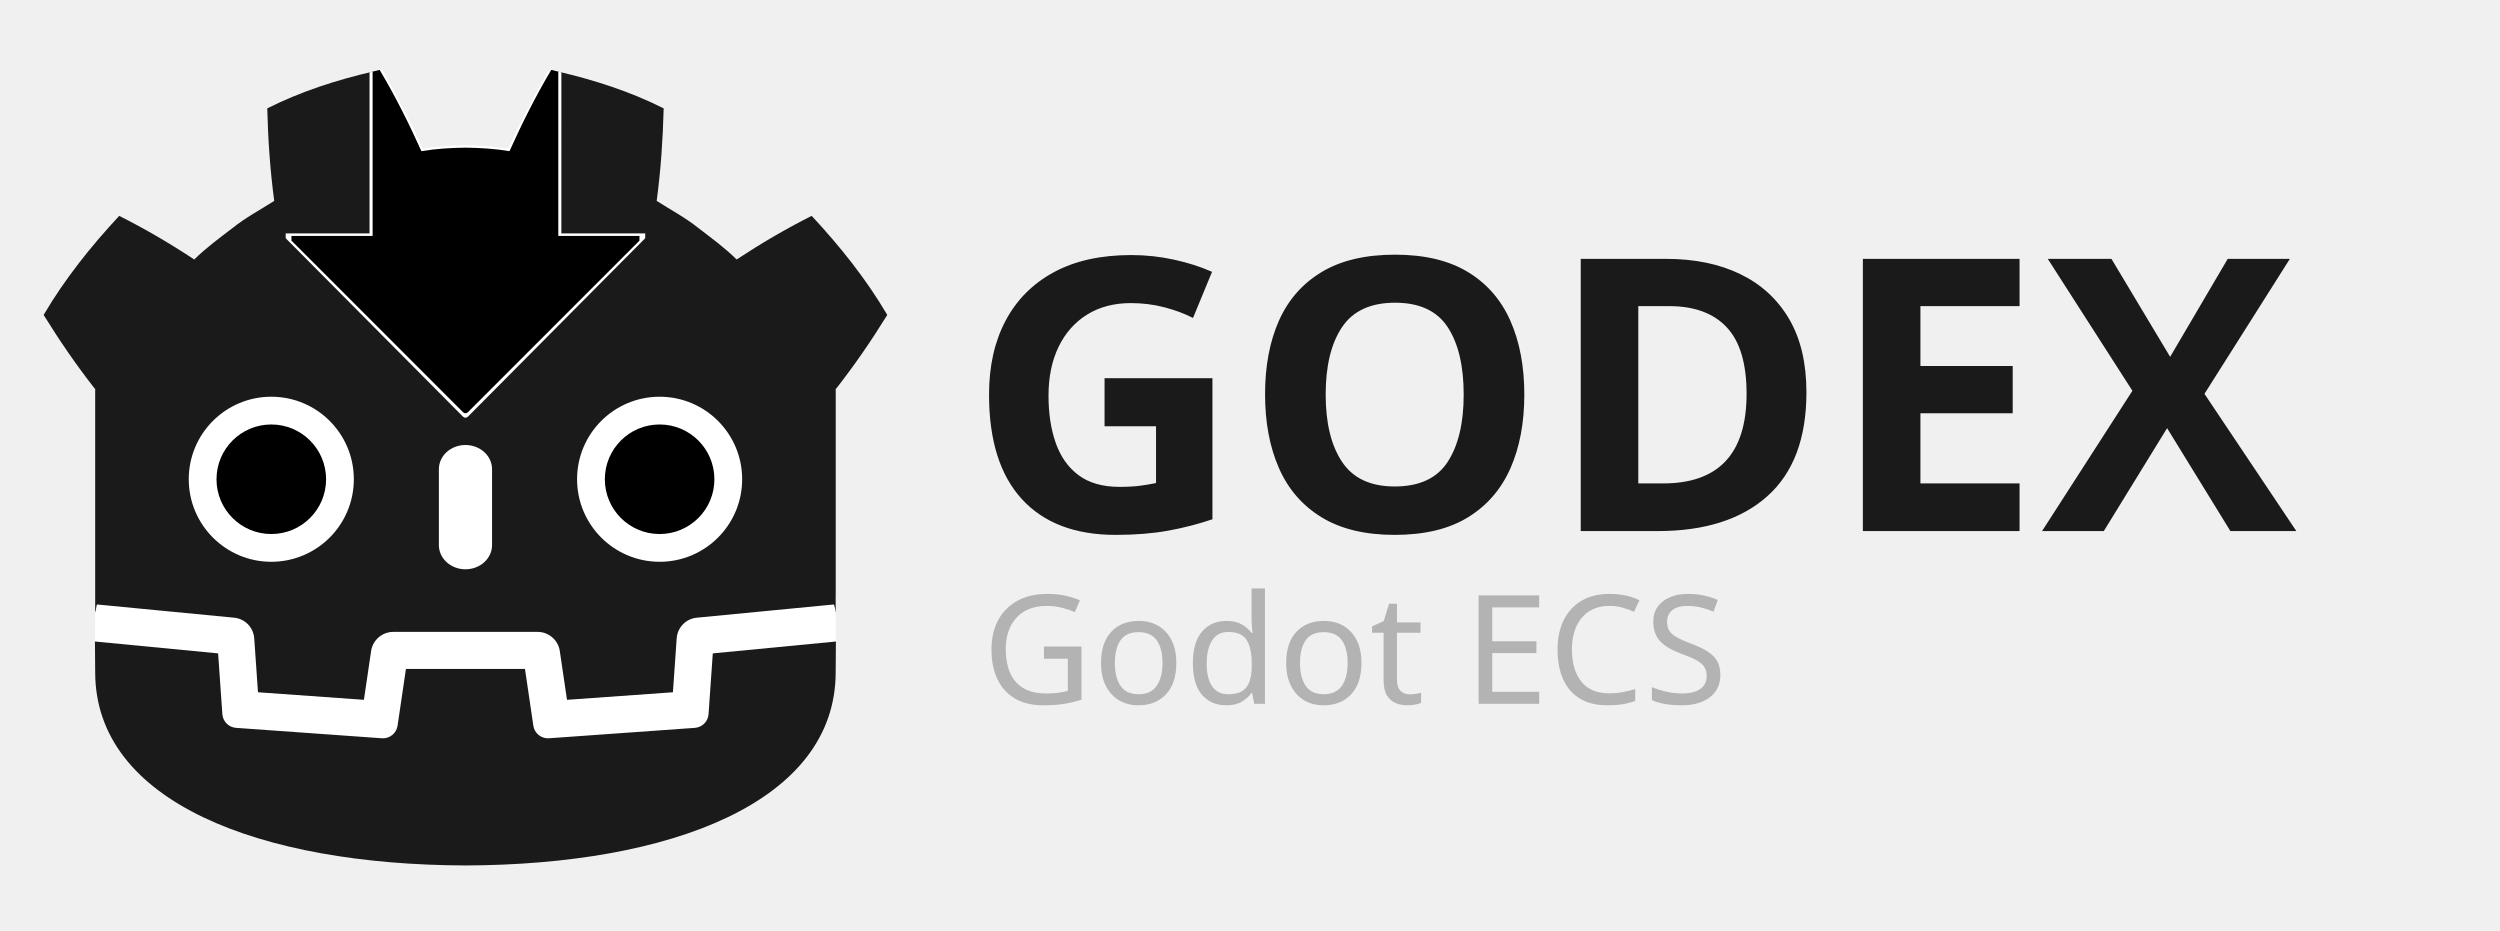
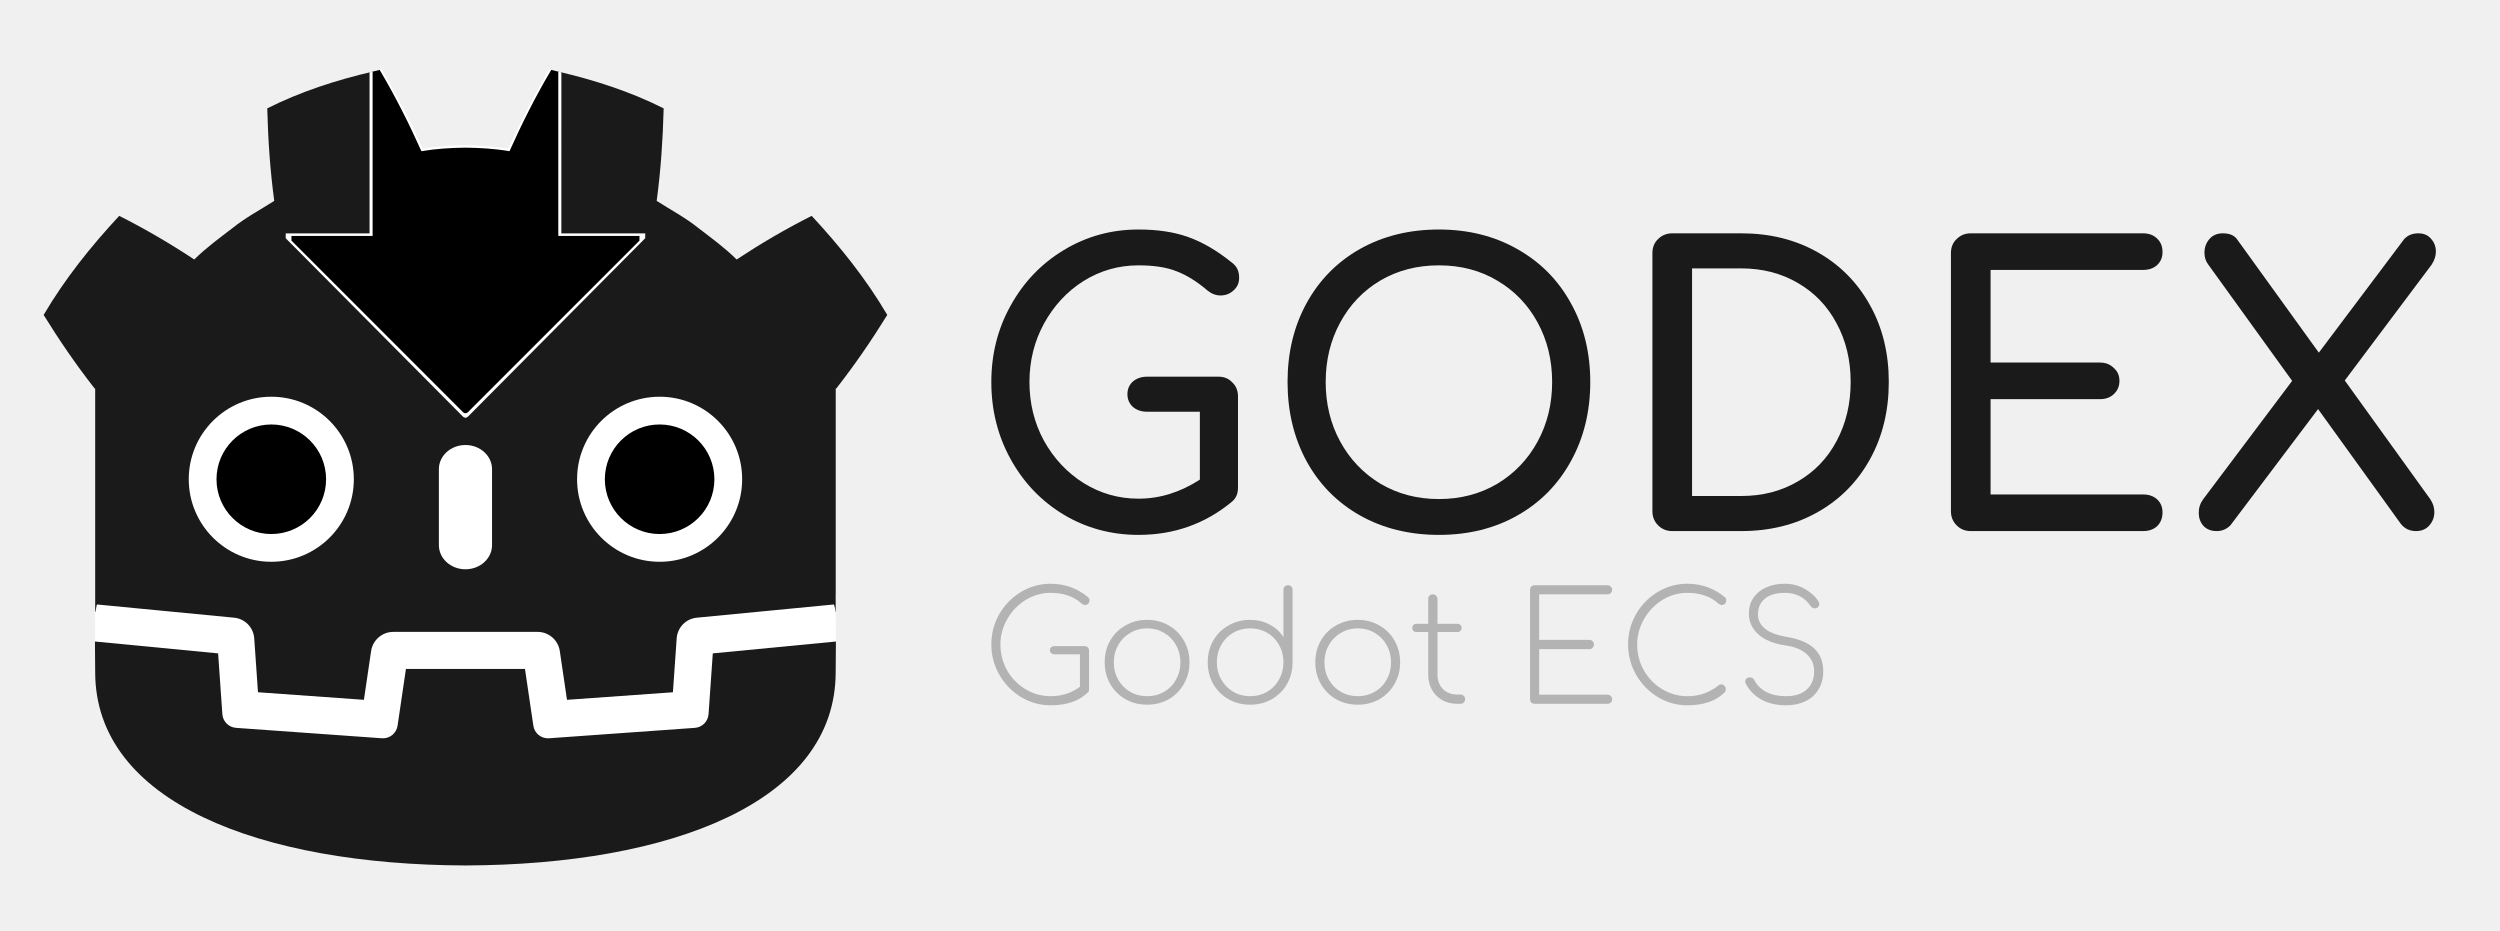
<svg xmlns="http://www.w3.org/2000/svg" version="1.1" id="svg3030" height="1024" width="2750">
  <defs id="defs3032" />
  <g transform="translate(0,-98.51972)" id="layer1">
    <g id="g133">
      <path transform="translate(0,98.51972)" d="m 409.871,78.783 c -39.741,9.283 -78.986,21.846 -115.898,40.426 0.899,34.716 3.144,67.98 7.693,101.768 -15.268,9.782 -31.315,18.178 -45.576,29.629 -14.49,11.147 -29.29,21.812 -42.41,34.85 -26.212,-17.337 -53.955,-33.63 -82.535,-48.012 C 100.337,270.599 71.531,306.383 48,346.428 c 17.704,28.639 36.185,55.484 56.141,80.959 h 0.559 v 197.783 25.121 22.861 c 0.45,0.004 0.898,0.021 1.344,0.062 l 150.67,14.527 c 7.892,0.762 14.077,7.114 14.627,15.023 l 4.646,66.51 131.43,9.377 9.055,-61.385 c 1.174,-7.959 8,-13.857 16.051,-13.857 h 158.961 c 8.046,0 14.873,5.899 16.047,13.857 l 9.055,61.385 131.434,-9.377 4.643,-66.51 c 0.554,-7.909 6.735,-14.258 14.627,-15.023 l 150.611,-14.527 c 0.445,-0.042 0.89,-0.058 1.34,-0.062 v -19.611 l 0.062,-0.019 v -226.135 h 0.559 C 939.819,401.912 958.288,375.066 976,346.428 952.477,306.383 923.655,270.599 892.848,237.443 c -28.572,14.382 -56.325,30.674 -82.537,48.012 -13.116,-13.037 -27.89,-23.702 -42.4,-34.85 -14.257,-11.451 -30.323,-19.847 -45.562,-29.629 4.537,-33.788 6.78,-67.051 7.684,-101.768 C 693.119,100.632 653.882,88.07 614.129,78.787 V 259.537 h 89.287 v 5.137 l -188.85,188.846 c -0.356,0.356 -0.764,0.623 -1.201,0.801 -0.437,0.178 -0.901,0.266 -1.365,0.266 -0.464,0 -0.928,-0.088 -1.365,-0.266 -0.437,-0.178 -0.846,-0.445 -1.201,-0.801 L 320.584,264.674 v -5.137 h 89.287 z" style="fill:#1a1a1a;fill-opacity:1;fill-rule:nonzero;stroke:none;stroke-width:1.333" id="path84-6" />
      <path id="path927-3" style="fill:#ffffff;fill-opacity:1;fill-rule:nonzero;stroke:none;stroke-width:1.382" d="m 420.006,76.287 -10.135,2.496 -3.375,0.797 0.004,177.129 h -92.232 v 5.34 L 509.35,458.375 c 0.367,0.37 0.789,0.649 1.24,0.834 0.451,0.185 0.931,0.275 1.41,0.275 0.479,0 0.959,-0.091 1.41,-0.275 0.451,-0.185 0.873,-0.464 1.24,-0.834 L 709.732,262.049 v -5.34 H 617.5 l 0.011,-177.119 -3.382,-0.803 -10.143,-2.5 c -15.353,26.889 -32.407,59.297 -44.865,87.305 -16.521,-2.778 -30.178,-3.637 -46.797,-3.836 v -0.027 c -0.116,0 -0.223,0.027 -0.322,0.027 -0.103,0 -0.211,-0.027 -0.314,-0.027 v 0.027 c -16.65,0.199 -30.197,1.094 -46.721,3.872 -12.45,-28.008 -29.591,-60.452 -44.96,-87.341 z" transform="translate(0,98.51972)" />
      <g style="stroke-width:0.32" transform="matrix(4.162611,0,0,-4.162611,919.2406,771.6719)" id="g78">
        <path id="path80" style="fill:#ffffff;fill-opacity:1;fill-rule:nonzero;stroke:none;stroke-width:0.32" d="m 0,0 c 0,0 -0.325,1.994 -0.515,1.976 l -36.182,-3.491 c -2.879,-0.278 -5.115,-2.574 -5.317,-5.459 l -0.994,-14.247 -27.992,-1.997 -1.904,12.912 c -0.424,2.872 -2.932,5.037 -5.835,5.037 h -38.188 c -2.902,0 -5.41,-2.165 -5.834,-5.037 l -1.905,-12.912 -27.992,1.997 -0.994,14.247 c -0.202,2.886 -2.438,5.182 -5.317,5.46 l -36.2,3.49 c -0.187,0.018 -0.324,-1.978 -0.511,-1.978 l -0.049,-7.83 30.658,-4.944 1.004,-14.374 c 0.203,-2.91 2.551,-5.263 5.463,-5.472 l 38.551,-2.75 c 0.146,-0.01 0.29,-0.016 0.434,-0.016 2.897,0 5.401,2.166 5.825,5.038 l 1.959,13.286 h 28.005 l 1.959,-13.286 c 0.423,-2.871 2.93,-5.037 5.831,-5.037 0.142,0 0.284,0.005 0.423,0.015 l 38.556,2.75 c 2.911,0.209 5.26,2.562 5.463,5.472 l 1.003,14.374 30.645,4.966 z" />
      </g>
      <path id="path927" style="fill:#000000;fill-opacity:1;fill-rule:nonzero;stroke:none;stroke-width:1.333" d="m 417.615,76.875 c -2.591,0.576 -5.157,1.304 -7.744,1.908 V 259.537 h -89.287 v 5.137 l 188.85,188.846 c 0.356,0.356 0.764,0.623 1.201,0.801 0.437,0.178 0.901,0.266 1.365,0.266 0.464,0 0.928,-0.088 1.365,-0.266 0.437,-0.178 0.846,-0.445 1.201,-0.801 l 188.85,-188.846 v -5.137 H 614.129 V 78.787 c -2.593,-0.605 -5.163,-1.335 -7.76,-1.912 -16.933,28.46 -32.419,59.279 -45.906,89.408 -15.993,-2.672 -32.06,-3.662 -48.148,-3.854 v -0.025 c -0.112,0 -0.217,0.025 -0.312,0.025 -0.1,0 -0.205,-0.025 -0.305,-0.025 v 0.025 c -16.118,0.191 -32.171,1.181 -48.168,3.854 -13.479,-30.129 -28.956,-60.948 -45.914,-89.408 z" transform="translate(0,98.51972)" />
      <g style="fill:#1a1a1a;fill-opacity:1;stroke-width:0.32" transform="matrix(4.162611,0,0,-4.162611,784.0714,817.2428)" id="g86-7">
        <path id="path88-5" style="fill:#1a1a1a;fill-opacity:1;fill-rule:nonzero;stroke:none;stroke-width:0.32" d="m 0,0 -1.121,-16.063 c -0.135,-1.936 -1.675,-3.477 -3.611,-3.616 l -38.555,-2.751 c -0.094,-0.007 -0.188,-0.01 -0.281,-0.01 -1.916,0 -3.569,1.406 -3.852,3.33 l -2.211,14.994 H -81.09 l -2.211,-14.994 c -0.297,-2.018 -2.101,-3.469 -4.133,-3.32 l -38.555,2.751 c -1.936,0.139 -3.476,1.68 -3.611,3.616 L -130.721,0 -163.268,3.138 c 0.015,-3.498 0.06,-7.33 0.06,-8.093 0,-34.374 43.605,-50.896 97.781,-51.086 h 0.066 0.067 c 54.176,0.19 97.766,16.712 97.766,51.086 0,0.777 0.047,4.593 0.063,8.093 z" />
      </g>
      <g style="stroke-width:0.32" transform="matrix(4.162611,0,0,-4.162611,389.2148,625.671)" id="g90-3">
        <path id="path92-5" style="fill:#ffffff;fill-opacity:1;fill-rule:nonzero;stroke:none;stroke-width:0.32" d="m 0,0 c 0,-12.052 -9.765,-21.815 -21.813,-21.815 -12.042,0 -21.81,9.763 -21.81,21.815 0,12.044 9.768,21.802 21.81,21.802 C -9.765,21.802 0,12.044 0,0" />
      </g>
      <g style="fill:#000000;stroke-width:0.32" transform="matrix(4.162611,0,0,-4.162611,358.6925,625.7106)" id="g94-6">
        <path id="path96-2" style="fill:#000000;fill-opacity:1;fill-rule:nonzero;stroke:none;stroke-width:0.32" d="m 0,0 c 0,-7.994 -6.479,-14.473 -14.479,-14.473 -7.996,0 -14.479,6.479 -14.479,14.473 0,7.994 6.483,14.479 14.479,14.479 C -6.479,14.479 0,7.994 0,0" />
      </g>
      <g style="stroke-width:0.32" transform="matrix(4.162611,0,0,-4.162611,511.9934,724.7395)" id="g98-9">
        <path id="path100-1" style="fill:#ffffff;fill-opacity:1;fill-rule:nonzero;stroke:none;stroke-width:0.32" d="m 0,0 c -3.878,0 -7.021,2.858 -7.021,6.381 v 20.081 c 0,3.52 3.143,6.381 7.021,6.381 3.878,0 7.028,-2.861 7.028,-6.381 V 6.381 C 7.028,2.858 3.878,0 0,0" />
      </g>
      <g style="stroke-width:0.32" transform="matrix(4.162611,0,0,-4.162611,634.7871,625.671)" id="g102-2">
        <path id="path104-7" style="fill:#ffffff;fill-opacity:1;fill-rule:nonzero;stroke:none;stroke-width:0.32" d="m 0,0 c 0,-12.052 9.765,-21.815 21.815,-21.815 12.041,0 21.808,9.763 21.808,21.815 0,12.044 -9.767,21.802 -21.808,21.802 C 9.765,21.802 0,12.044 0,0" />
      </g>
      <g style="fill:#000000;stroke-width:0.32" transform="matrix(4.162611,0,0,-4.162611,665.3261,625.7106)" id="g106-0">
        <path id="path108-9" style="fill:#000000;fill-opacity:1;fill-rule:nonzero;stroke:none;stroke-width:0.32" d="m 0,0 c 0,-7.994 6.477,-14.473 14.471,-14.473 8.002,0 14.479,6.479 14.479,14.473 0,7.994 -6.477,14.479 -14.479,14.479 C 6.477,14.479 0,7.994 0,0" />
      </g>
    </g>
-     <g id="g161" transform="translate(0,22.19025)">
-       <text xml:space="preserve" style="font-style:normal;font-weight:normal;font-size:419.376px;line-height:1.25;font-family:sans-serif;fill:#1a1a1a;fill-opacity:1;stroke:none;stroke-width:10.484" x="1063.615" y="660.516" id="text90">
-         <tspan id="tspan88" x="1063.615" y="660.516" style="font-style:normal;font-variant:normal;font-weight:bold;font-stretch:normal;font-family:Comfortaa;-inkscape-font-specification:'Comfortaa Bold';fill:#1a1a1a;fill-opacity:1;stroke-width:10.484">GODEX</tspan>
-       </text>
-       <text xml:space="preserve" style="font-style:normal;font-weight:normal;font-size:166.93px;line-height:1.25;font-family:sans-serif;fill:#000000;fill-opacity:1;stroke:none;stroke-width:18.231" x="1080.439" y="850.487" id="text90-3">
-         <tspan id="tspan88-5" x="1080.439" y="850.487" style="font-style:normal;font-variant:normal;font-weight:300;font-stretch:normal;font-size:166.93px;font-family:Comfortaa;-inkscape-font-specification:'Comfortaa Light';fill:#b3b3b3;stroke-width:18.231">Godot ECS</tspan>
-       </text>
+     <g aria-label="GODEX" id="text90" style="font-style:normal;font-weight:normal;font-size:419.376px;line-height:1.25;font-family:sans-serif;fill:#1a1a1a;fill-opacity:1;stroke:none;stroke-width:10.484">
+       <path d="m 1340.403,512.859 q 9.226,0 15.098,6.291 6.291,5.871 6.291,15.517 v 100.231 q 0,10.065 -6.71,15.517 -44.034,36.486 -102.747,36.486 -44.873,0 -82.198,-22.227 -36.905,-22.227 -58.293,-60.81 -21.388,-38.583 -21.388,-85.133 0,-46.131 21.388,-84.295 21.388,-38.583 58.293,-60.81 37.325,-22.646 82.198,-22.646 31.873,0 54.938,8.388 23.485,8.388 47.389,27.679 5.032,3.774 6.71,7.968 1.677,3.774 1.677,9.226 0,8.388 -6.291,13.839 -5.871,5.452 -14.259,5.452 -7.549,0 -14.259,-5.452 -17.194,-14.678 -33.55,-20.969 -16.356,-6.71 -42.357,-6.71 -32.711,0 -60.39,17.194 -27.259,17.194 -43.615,46.97 -15.936,29.356 -15.936,64.165 0,35.228 15.936,64.584 16.356,29.356 43.615,46.551 27.679,17.194 60.39,17.194 35.228,0 67.52,-20.969 V 551.441 H 1261.98 q -9.646,0 -15.936,-5.452 -5.871,-5.452 -5.871,-13.839 0,-8.388 5.871,-13.839 6.291,-5.452 15.936,-5.452 z" style="font-style:normal;font-variant:normal;font-weight:bold;font-stretch:normal;font-family:Comfortaa;-inkscape-font-specification:'Comfortaa Bold';fill:#1a1a1a;fill-opacity:1;stroke-width:10.484" id="path106" />
+       <path d="m 1582.802,686.9 q -48.648,0 -86.811,-21.388 -37.744,-21.388 -58.713,-59.551 -20.969,-38.583 -20.969,-87.23 0,-48.648 20.969,-86.811 20.969,-38.163 58.713,-59.551 38.163,-21.388 86.811,-21.388 48.228,0 85.972,21.388 38.163,21.388 59.132,59.551 21.388,38.163 21.388,86.811 0,48.648 -21.388,87.23 -20.969,38.163 -58.713,59.551 -37.744,21.388 -86.391,21.388 z m 0,-39.421 q 35.647,0 64.165,-16.775 28.518,-17.194 44.454,-46.551 15.936,-29.356 15.936,-65.423 0,-36.066 -15.936,-65.423 -15.936,-29.356 -44.454,-46.131 -28.098,-16.775 -64.165,-16.775 -36.066,0 -64.584,16.775 -28.098,16.775 -44.035,46.131 -15.936,29.356 -15.936,65.423 0,36.066 15.936,65.423 15.936,29.356 44.454,46.551 28.518,16.775 64.165,16.775 z" style="font-style:normal;font-variant:normal;font-weight:bold;font-stretch:normal;font-family:Comfortaa;-inkscape-font-specification:'Comfortaa Bold';fill:#1a1a1a;fill-opacity:1;stroke-width:10.484" id="path108" />
+       <path d="m 1839.46,682.706 q -9.226,0 -15.517,-6.291 -6.291,-6.291 -6.291,-15.517 V 376.981 q 0,-9.646 6.291,-15.517 6.291,-6.291 15.517,-6.291 h 75.907 q 47.389,0 84.295,20.969 36.905,20.969 57.455,58.293 20.549,36.905 20.549,84.295 0,47.389 -20.549,84.714 -20.549,37.324 -57.455,58.293 -36.905,20.969 -84.295,20.969 z m 75.907,-38.583 q 34.808,0 62.068,-15.936 27.679,-15.936 42.776,-44.454 15.517,-28.937 15.517,-65.003 0,-36.066 -15.517,-64.584 -15.098,-28.518 -42.776,-44.454 -27.259,-15.936 -62.068,-15.936 h -54.099 V 644.123 Z" style="font-style:normal;font-variant:normal;font-weight:bold;font-stretch:normal;font-family:Comfortaa;-inkscape-font-specification:'Comfortaa Bold';fill:#1a1a1a;fill-opacity:1;stroke-width:10.484" id="path110" />
+       <path d="m 2167.831,682.706 q -9.226,0 -15.517,-6.291 -6.291,-6.291 -6.291,-15.517 V 376.981 q 0,-9.646 6.291,-15.517 6.291,-6.291 15.517,-6.291 h 189.558 q 9.646,0 15.517,5.871 5.871,5.452 5.871,14.678 0,8.807 -5.871,14.259 -5.871,5.452 -15.517,5.452 H 2189.639 V 497.342 h 120.361 q 9.226,0 15.098,5.871 6.291,5.452 6.291,14.259 0,8.807 -6.291,14.678 -5.871,5.452 -15.098,5.452 h -120.361 v 104.844 h 167.75 q 9.646,0 15.517,5.452 5.871,5.452 5.871,14.259 0,9.226 -5.871,15.098 -5.871,5.452 -15.517,5.452 z" style="font-style:normal;font-variant:normal;font-weight:bold;font-stretch:normal;font-family:Comfortaa;-inkscape-font-specification:'Comfortaa Bold';fill:#1a1a1a;fill-opacity:1;stroke-width:10.484" id="path112" />
+       <path d="m 2673.178,647.478 q 4.613,6.71 4.613,14.259 0,8.388 -5.452,14.678 -5.452,6.291 -14.678,6.291 -10.484,0 -16.775,-7.968 l -91.005,-126.232 -96.457,127.91 q -6.291,6.291 -15.098,6.291 -9.226,0 -14.678,-5.871 -5.032,-5.871 -5.032,-14.259 0,-8.388 5.032,-15.098 l 97.715,-130.007 -92.263,-127.91 q -4.194,-5.452 -4.194,-13.001 0,-8.807 5.452,-15.098 5.452,-6.291 14.678,-6.291 10.904,0 15.517,6.291 l 90.166,124.974 93.94,-124.974 q 5.871,-6.291 15.517,-6.291 8.807,0 13.839,5.871 5.452,5.871 5.452,14.259 0,7.129 -4.613,14.259 l -95.618,127.49 z" style="font-style:normal;font-variant:normal;font-weight:bold;font-stretch:normal;font-family:Comfortaa;-inkscape-font-specification:'Comfortaa Bold';fill:#1a1a1a;fill-opacity:1;stroke-width:10.484" id="path114" />
+     </g>
+     <g aria-label="Godot ECS" id="text90-3" style="font-style:normal;font-weight:normal;font-size:166.93px;line-height:1.25;font-family:sans-serif;fill:#000000;fill-opacity:1;stroke:none;stroke-width:18.231">
+       <path d="m 1192.95,809.244 q 2.17,0 3.506,1.335 1.502,1.335 1.502,3.506 v 42.4 q 0,1.169 -0.167,2.003 -0.167,0.668 -1.002,1.502 -14.356,14.356 -41.065,14.356 -17.528,0 -32.551,-9.014 -15.024,-9.181 -23.871,-24.539 -8.847,-15.524 -8.847,-33.386 0,-17.862 8.68,-33.219 8.847,-15.358 23.704,-24.372 15.024,-9.181 32.885,-9.181 23.37,0 41.232,14.857 1.502,1.169 1.502,3.339 0,2.003 -1.335,3.672 -1.335,1.502 -3.672,1.502 -1.836,0 -4.173,-2.003 -12.687,-11.351 -33.553,-11.351 -14.69,0 -27.544,7.846 -12.687,7.846 -20.198,21.033 -7.512,13.021 -7.512,27.877 0,15.358 7.345,28.545 7.512,13.021 20.199,20.699 12.854,7.679 27.71,7.679 18.195,0 32.217,-10.35 V 818.259 h -28.044 q -2.17,0 -3.672,-1.335 -1.335,-1.335 -1.335,-3.339 0,-1.836 1.335,-3.005 1.502,-1.335 3.672,-1.335 z" style="font-style:normal;font-variant:normal;font-weight:300;font-stretch:normal;font-size:166.93px;font-family:Comfortaa;-inkscape-font-specification:'Comfortaa Light';fill:#b3b3b3;stroke-width:18.231" id="path117" />
+       <path d="m 1261.892,873.679 q -13.188,0 -23.871,-6.009 -10.684,-6.176 -16.86,-16.86 -6.01,-10.684 -6.01,-23.704 0,-13.187 6.01,-23.871 6.176,-10.684 16.86,-16.693 10.684,-6.176 23.871,-6.176 13.021,0 23.704,6.176 10.684,6.009 16.693,16.693 6.176,10.684 6.176,23.871 0,13.021 -6.176,23.704 -6.01,10.684 -16.693,16.86 -10.684,6.009 -23.704,6.009 z m 0,-9.348 q 10.35,0 18.696,-4.841 8.347,-4.841 13.021,-13.354 4.841,-8.513 4.841,-19.03 0,-10.517 -4.841,-19.03 -4.674,-8.513 -13.021,-13.354 -8.347,-5.008 -18.696,-5.008 -10.35,0 -18.696,5.008 -8.347,4.841 -13.188,13.354 -4.841,8.513 -4.841,19.03 0,10.517 4.841,19.03 4.841,8.513 13.188,13.354 8.347,4.841 18.696,4.841 z" style="font-style:normal;font-variant:normal;font-weight:300;font-stretch:normal;font-size:166.93px;font-family:Comfortaa;-inkscape-font-specification:'Comfortaa Light';fill:#b3b3b3;stroke-width:18.231" id="path119" />
+       <path d="m 1416.803,742.305 q 2.337,0 3.672,1.335 1.335,1.335 1.335,3.672 v 80.293 0.334 q -0.167,12.854 -6.343,23.37 -6.176,10.517 -16.86,16.526 -10.517,5.843 -23.37,5.843 -13.188,0 -23.871,-6.009 -10.684,-6.176 -16.86,-16.86 -6.009,-10.684 -6.009,-23.871 0,-13.021 6.009,-23.704 6.176,-10.684 16.86,-16.693 10.684,-6.176 23.871,-6.176 11.852,0 21.367,5.175 9.682,5.008 15.191,13.855 v -52.082 q 0,-2.337 1.335,-3.672 1.502,-1.335 3.672,-1.335 z m -41.566,122.026 q 10.35,0 18.696,-4.841 8.347,-5.008 13.021,-13.521 4.841,-8.513 4.841,-19.03 0,-10.517 -4.841,-19.03 -4.674,-8.513 -13.021,-13.354 -8.347,-4.841 -18.696,-4.841 -10.35,0 -18.696,4.841 -8.347,4.841 -13.188,13.354 -4.841,8.513 -4.841,19.03 0,10.517 4.841,19.03 4.841,8.513 13.188,13.521 8.347,4.841 18.696,4.841 z" style="font-style:normal;font-variant:normal;font-weight:300;font-stretch:normal;font-size:166.93px;font-family:Comfortaa;-inkscape-font-specification:'Comfortaa Light';fill:#b3b3b3;stroke-width:18.231" id="path121" />
+       <path d="m 1493.591,873.679 q -13.188,0 -23.871,-6.009 -10.684,-6.176 -16.86,-16.86 -6.009,-10.684 -6.009,-23.704 0,-13.187 6.009,-23.871 6.176,-10.684 16.86,-16.693 10.684,-6.176 23.871,-6.176 13.021,0 23.704,6.176 10.684,6.009 16.693,16.693 6.176,10.684 6.176,23.871 0,13.021 -6.176,23.704 -6.01,10.684 -16.693,16.86 -10.684,6.009 -23.704,6.009 z m 0,-9.348 q 10.35,0 18.696,-4.841 8.347,-4.841 13.021,-13.354 4.841,-8.513 4.841,-19.03 0,-10.517 -4.841,-19.03 -4.674,-8.513 -13.021,-13.354 -8.347,-5.008 -18.696,-5.008 -10.35,0 -18.696,5.008 -8.347,4.841 -13.188,13.354 -4.841,8.513 -4.841,19.03 0,10.517 4.841,19.03 4.841,8.513 13.188,13.354 8.347,4.841 18.696,4.841 z" style="font-style:normal;font-variant:normal;font-weight:300;font-stretch:normal;font-size:166.93px;font-family:Comfortaa;-inkscape-font-specification:'Comfortaa Light';fill:#b3b3b3;stroke-width:18.231" id="path123" />
+       <path d="m 1606.435,862.495 q 2.337,0 3.672,1.502 1.502,1.335 1.502,3.672 0,2.17 -1.502,3.672 -1.335,1.335 -3.672,1.335 h -3.839 q -9.181,0 -16.359,-4.173 -7.178,-4.173 -11.184,-11.351 -4.006,-7.345 -4.006,-16.526 v -46.907 h -13.021 q -2.003,0 -3.339,-1.169 -1.169,-1.335 -1.169,-3.339 0,-2.003 1.169,-3.172 1.335,-1.335 3.339,-1.335 h 13.021 v -27.21 q 0,-2.337 1.335,-3.672 1.502,-1.502 3.672,-1.502 2.337,0 3.672,1.502 1.502,1.335 1.502,3.672 v 27.21 h 22.035 q 2.003,0 3.172,1.335 1.335,1.169 1.335,3.172 0,2.003 -1.335,3.339 -1.169,1.169 -3.172,1.169 h -22.035 v 46.907 q 0,9.682 6.01,15.858 6.01,6.009 15.524,6.009 z" style="font-style:normal;font-variant:normal;font-weight:300;font-stretch:normal;font-size:166.93px;font-family:Comfortaa;-inkscape-font-specification:'Comfortaa Light';fill:#b3b3b3;stroke-width:18.231" id="path125" />
+       <path d="m 1688.064,872.678 q -2.17,0 -3.672,-1.335 -1.335,-1.502 -1.335,-3.672 V 747.313 q 0,-2.17 1.335,-3.506 1.502,-1.502 3.672,-1.502 h 80.293 q 2.003,0 3.506,1.502 1.502,1.335 1.502,3.506 0,2.003 -1.502,3.506 -1.502,1.502 -3.506,1.502 h -75.285 v 50.079 h 55.254 q 2.17,0 3.506,1.502 1.502,1.335 1.502,3.506 0,2.17 -1.502,3.672 -1.335,1.502 -3.506,1.502 h -55.254 v 50.079 h 75.285 q 2.003,0 3.506,1.502 1.502,1.502 1.502,3.506 0,2.17 -1.502,3.672 -1.502,1.335 -3.506,1.335 z" style="font-style:normal;font-variant:normal;font-weight:300;font-stretch:normal;font-size:166.93px;font-family:Comfortaa;-inkscape-font-specification:'Comfortaa Light';fill:#b3b3b3;stroke-width:18.231" id="path127" />
+       <path d="m 1856.162,874.347 q -17.528,0 -32.551,-9.014 -15.024,-9.181 -23.871,-24.539 -8.847,-15.524 -8.847,-33.386 0,-17.862 8.68,-33.219 8.847,-15.358 23.704,-24.372 15.024,-9.181 32.885,-9.181 23.37,0 41.232,14.857 1.502,1.169 1.502,3.339 0,2.003 -1.335,3.672 -1.335,1.502 -3.672,1.502 -1.836,0 -4.173,-2.003 -12.687,-11.351 -33.553,-11.351 -14.69,0 -27.544,7.846 -12.687,7.846 -20.198,21.033 -7.512,13.021 -7.512,27.877 0,15.358 7.345,28.545 7.512,13.021 20.198,20.699 12.854,7.679 27.71,7.679 19.698,0 34.554,-12.186 1.169,-0.835 2.504,-0.835 2.003,0 3.506,1.502 1.669,1.502 1.669,3.672 0,2.17 -1.169,3.506 -14.356,14.356 -41.065,14.356 z" style="font-style:normal;font-variant:normal;font-weight:300;font-stretch:normal;font-size:166.93px;font-family:Comfortaa;-inkscape-font-specification:'Comfortaa Light';fill:#b3b3b3;stroke-width:18.231" id="path129" />
+       <path d="m 1964.666,874.347 q -15.691,0 -27.21,-6.343 -11.518,-6.51 -17.194,-17.695 -0.501,-1.002 -0.501,-2.003 0,-2.003 1.335,-3.339 1.502,-1.335 3.839,-1.335 3.339,0 4.841,3.172 4.507,8.347 13.354,13.021 9.014,4.507 21.534,4.507 14.356,0 22.536,-7.178 8.347,-7.178 8.347,-20.365 0,-11.351 -8.18,-18.696 -8.013,-7.512 -23.871,-9.682 -18.529,-2.671 -29.213,-12.019 -10.517,-9.515 -10.517,-23.036 0,-9.682 4.841,-17.027 5.008,-7.512 13.855,-11.518 9.014,-4.173 20.699,-4.173 12.186,0 22.369,5.843 10.183,5.843 15.024,14.022 0.668,1.169 0.668,2.671 0,1.335 -0.835,2.504 -0.668,1.002 -2.003,1.669 -0.668,0.334 -2.003,0.334 -3.005,0 -4.674,-2.504 -9.849,-14.523 -28.545,-14.523 -13.855,0 -21.701,6.343 -7.679,6.176 -7.679,17.361 0,9.348 7.679,15.691 7.679,6.343 23.704,9.014 21.033,3.506 30.715,13.021 9.682,9.348 9.682,24.706 0,11.518 -5.175,20.032 -5.008,8.513 -14.356,13.021 -9.181,4.507 -21.367,4.507 z" style="font-style:normal;font-variant:normal;font-weight:300;font-stretch:normal;font-size:166.93px;font-family:Comfortaa;-inkscape-font-specification:'Comfortaa Light';fill:#b3b3b3;stroke-width:18.231" id="path131" />
    </g>
  </g>
</svg>
